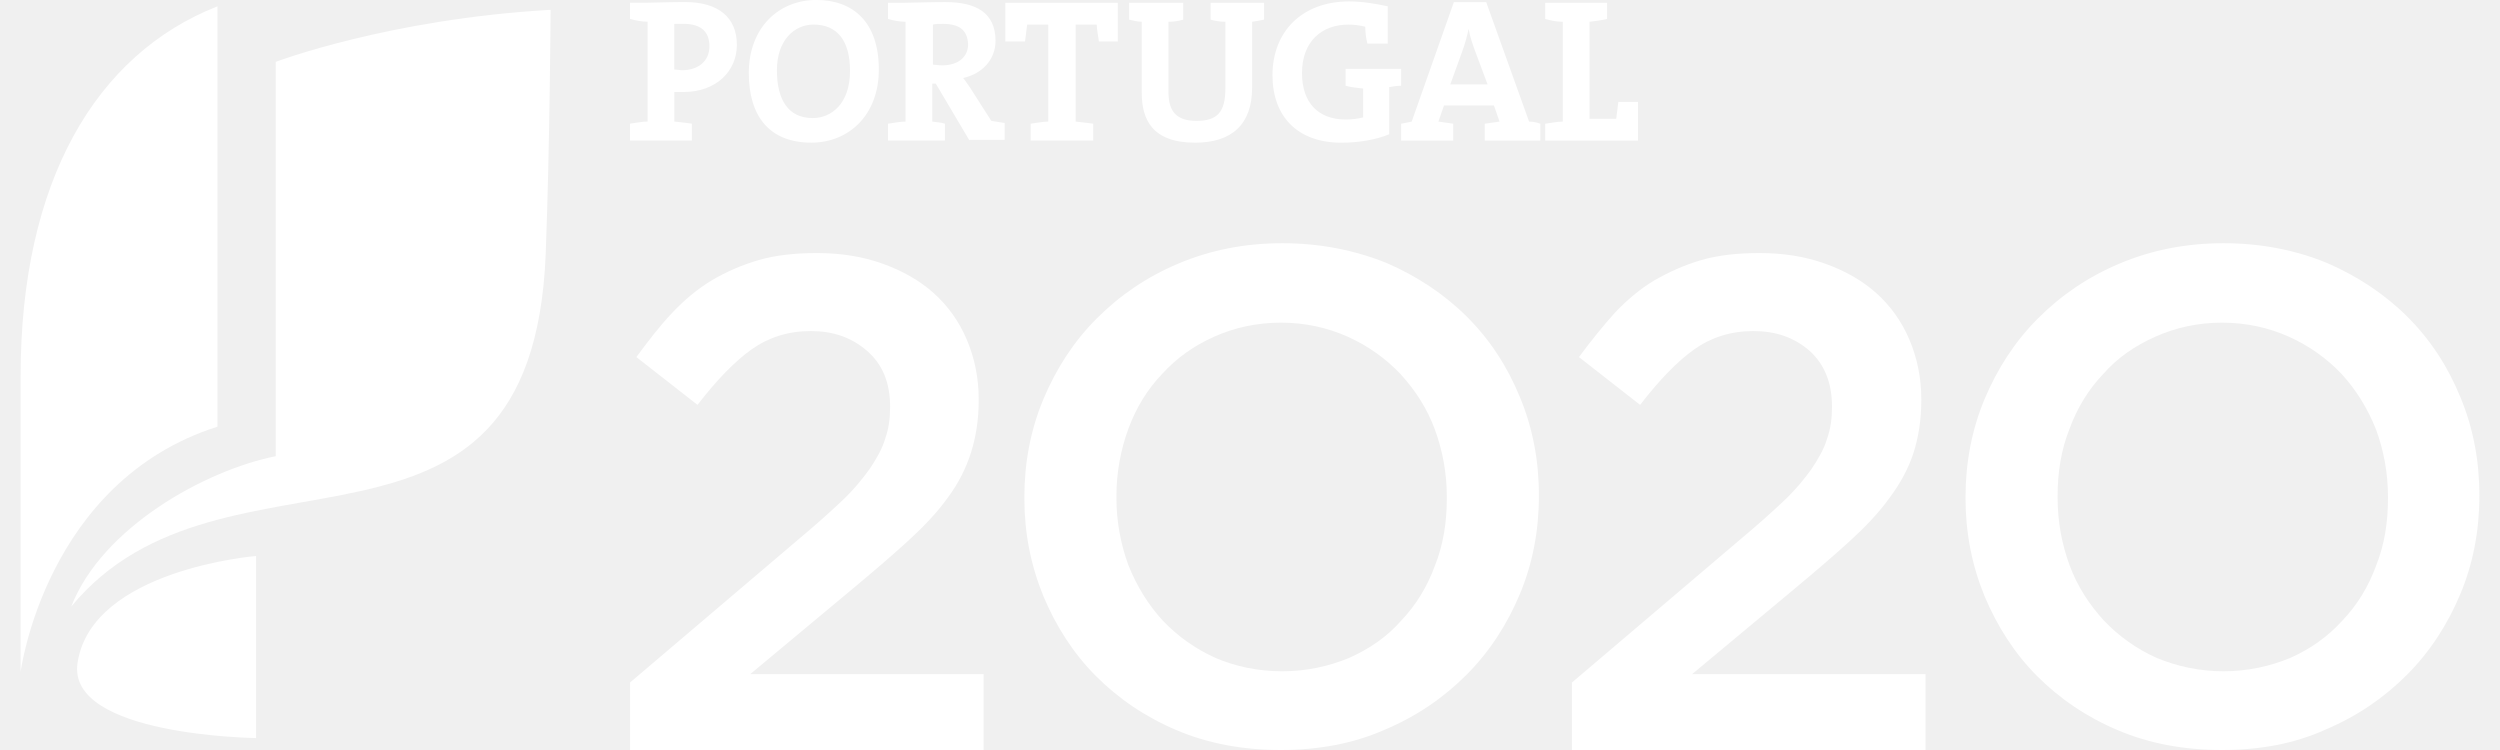
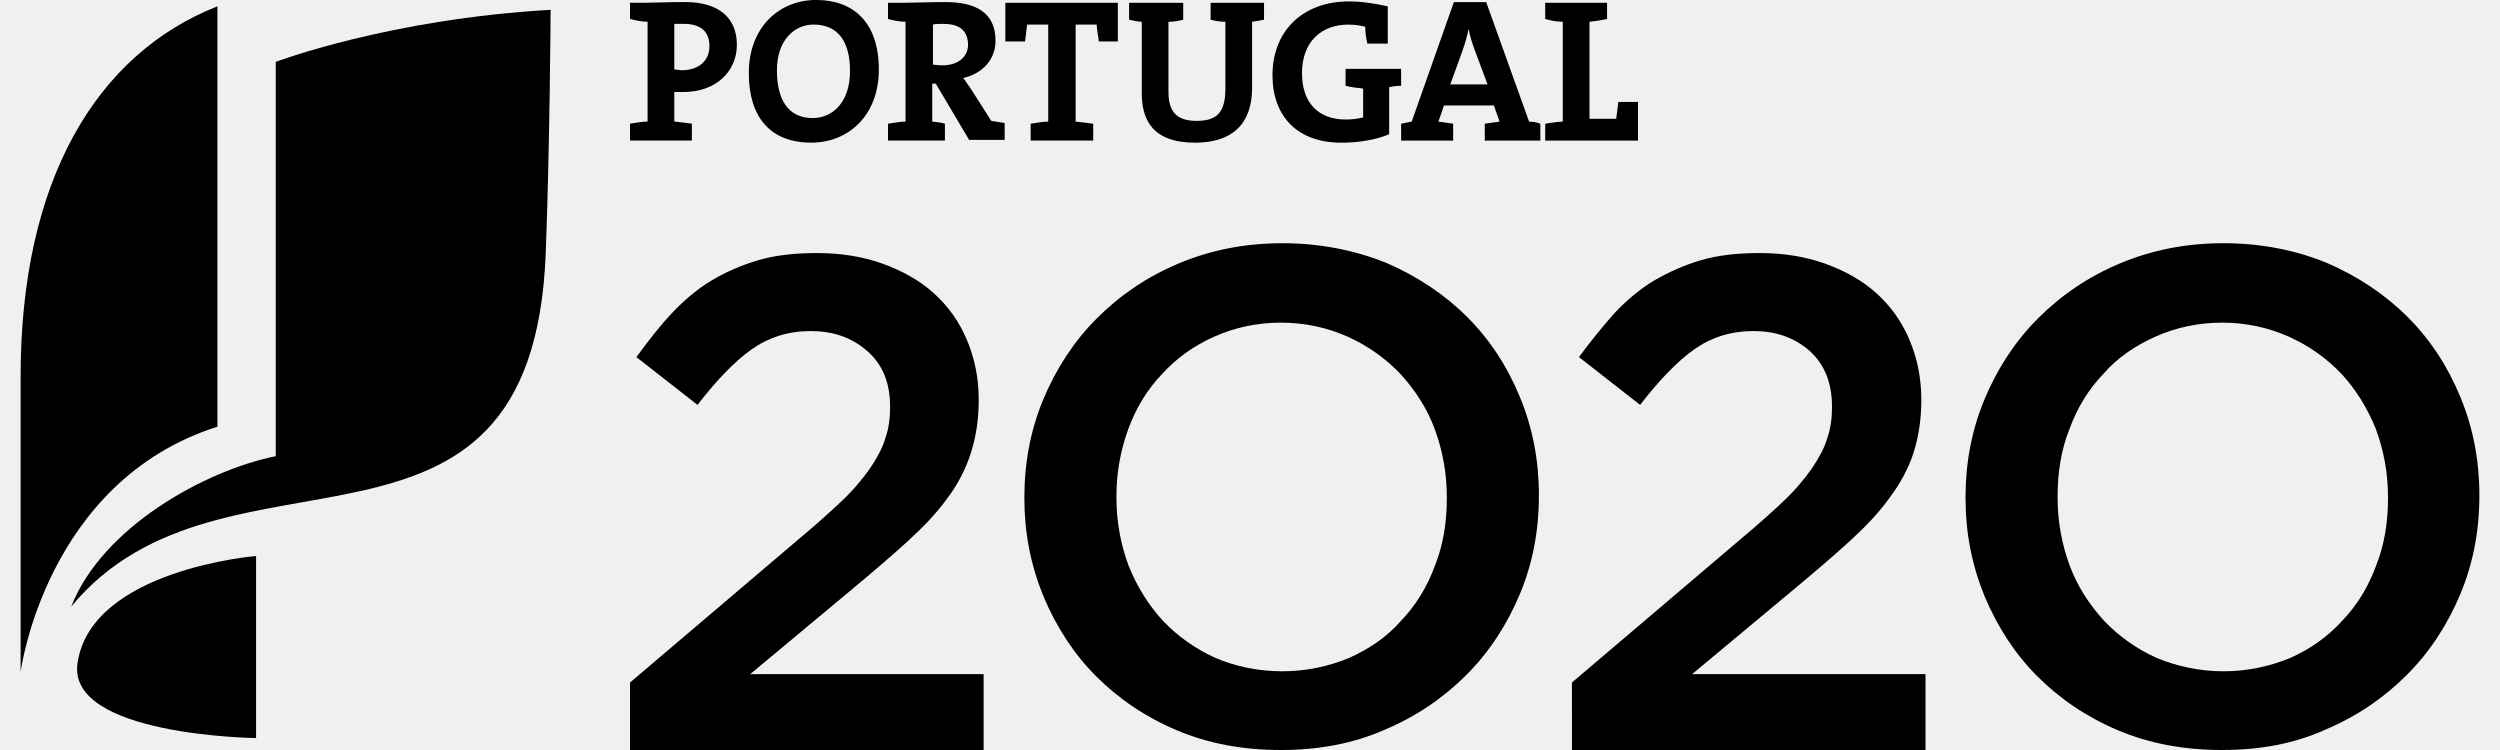
<svg xmlns="http://www.w3.org/2000/svg" id="s-b" fill="#ffffff" version="1.1" viewBox="0 0 150 45" xml:space="preserve" width="150" height="45">
-   <g fill="#fff" stroke-width=".422">
+   <style>
+ 		.f-color{
+ 			fill: currentColor;
+ 		}
+ 		.s-color {
+ 			stroke: currentColor;
+ 		}
+ 		@media (prefers-color-scheme: dark) {
+ 			.f-color{
+ 			fill: #FFF;
+ 			}
+ 			.s-color {
+ 			stroke: #FFF;
+ 			}
+ 		}
+     </style>
+   <g fill="currentColor" class="f-color" stroke-width=".422">
    <path d="m37.802 40.951 10.122-8.604c1.012-0.843 1.856-1.603 2.573-2.277 0.717-0.675 1.265-1.35 1.687-1.94 0.422-0.633 0.759-1.223 0.928-1.813 0.211-0.59 0.295-1.223 0.295-1.898 0-1.476-0.464-2.573-1.392-3.374-0.928-0.801-2.024-1.181-3.374-1.181-1.35 0-2.53 0.38-3.543 1.097-1.012 0.717-2.109 1.856-3.247 3.332l-3.669-2.868c0.717-0.97 1.392-1.856 2.151-2.657 0.717-0.759 1.518-1.434 2.362-1.94 0.843-0.506 1.813-0.928 2.826-1.223s2.193-0.422 3.501-0.422c1.434 0 2.741 0.211 3.922 0.633 1.181 0.422 2.235 1.012 3.079 1.771 0.843 0.759 1.518 1.687 1.982 2.784s0.717 2.277 0.717 3.585v0.084c0 1.139-0.169 2.193-0.464 3.121-0.295 0.928-0.759 1.856-1.392 2.699-0.633 0.886-1.434 1.729-2.404 2.615-0.97 0.886-2.109 1.856-3.374 2.91l-6.073 5.061h14.002v4.555h-21.214z" />
    <path d="m76.94 40.277c1.434 0 2.784-0.295 4.007-0.801 1.223-0.548 2.277-1.265 3.121-2.235 0.886-0.928 1.56-2.024 2.024-3.29 0.506-1.265 0.717-2.615 0.717-4.049v-0.084c0-1.434-0.253-2.784-0.717-4.049-0.464-1.265-1.181-2.362-2.067-3.332-0.886-0.928-1.94-1.687-3.163-2.235-1.223-0.548-2.573-0.843-4.007-0.843s-2.784 0.295-4.007 0.843c-1.223 0.548-2.235 1.265-3.121 2.235-0.886 0.928-1.56 2.024-2.024 3.29-0.464 1.265-0.717 2.615-0.717 4.049v0.084c0 1.434 0.253 2.784 0.717 4.049 0.506 1.265 1.181 2.362 2.067 3.332 0.886 0.928 1.94 1.687 3.163 2.235 1.181 0.506 2.53 0.801 4.007 0.801m-0.084 4.723c-2.277 0-4.344-0.38-6.242-1.181-1.898-0.801-3.501-1.898-4.85-3.247-1.35-1.35-2.404-2.994-3.163-4.808-0.759-1.856-1.139-3.796-1.139-5.862v-0.084c0-2.067 0.38-4.049 1.139-5.862 0.759-1.813 1.813-3.458 3.205-4.85s2.994-2.488 4.892-3.29c1.898-0.801 3.964-1.223 6.242-1.223s4.344 0.422 6.242 1.181c1.856 0.801 3.501 1.898 4.85 3.247 1.35 1.35 2.404 2.952 3.163 4.808 0.759 1.813 1.139 3.796 1.139 5.862v0.084c0 2.067-0.38 4.049-1.139 5.862-0.759 1.813-1.813 3.458-3.205 4.85-1.392 1.392-2.994 2.488-4.892 3.29-1.898 0.843-4.007 1.223-6.242 1.223" />
    <path d="m94.316 40.951 10.122-8.604c1.012-0.843 1.856-1.603 2.573-2.277 0.717-0.675 1.265-1.35 1.687-1.94 0.422-0.633 0.759-1.223 0.928-1.813 0.211-0.59 0.295-1.223 0.295-1.898 0-1.476-0.464-2.573-1.35-3.374-0.928-0.801-2.024-1.181-3.374-1.181s-2.53 0.38-3.543 1.097c-1.012 0.717-2.109 1.856-3.247 3.332l-3.669-2.868c0.717-0.97 1.434-1.856 2.151-2.657 0.717-0.759 1.518-1.434 2.362-1.94 0.886-0.506 1.813-0.928 2.826-1.223 1.012-0.295 2.193-0.422 3.501-0.422 1.434 0 2.741 0.211 3.922 0.633 1.181 0.422 2.235 1.012 3.079 1.771 0.843 0.759 1.518 1.687 1.982 2.784s0.717 2.277 0.717 3.585v0.084c0 1.139-0.169 2.193-0.464 3.121-0.295 0.928-0.801 1.856-1.434 2.699-0.633 0.886-1.434 1.729-2.404 2.615s-2.109 1.856-3.374 2.91l-6.073 5.061h14.002v4.555h-21.214z" />
    <path d="m133.41 40.277c1.434 0 2.784-0.295 4.007-0.801 1.223-0.548 2.235-1.265 3.121-2.235 0.886-0.928 1.56-2.024 2.024-3.29 0.506-1.265 0.717-2.615 0.717-4.049v-0.084c0-1.434-0.253-2.784-0.717-4.049-0.506-1.265-1.181-2.362-2.067-3.332-0.886-0.928-1.94-1.687-3.163-2.235s-2.573-0.843-4.007-0.843c-1.434 0-2.784 0.295-4.007 0.843s-2.277 1.265-3.121 2.235c-0.886 0.928-1.56 2.024-2.024 3.29-0.506 1.265-0.717 2.615-0.717 4.049v0.084c0 1.434 0.253 2.784 0.717 4.049 0.464 1.265 1.181 2.362 2.067 3.332 0.886 0.928 1.94 1.687 3.163 2.235 1.223 0.506 2.573 0.801 4.007 0.801m-0.084 4.723c-2.277 0-4.344-0.38-6.242-1.181-1.898-0.801-3.501-1.898-4.85-3.247s-2.404-2.994-3.163-4.808c-0.759-1.856-1.139-3.796-1.139-5.862v-0.084c0-2.067 0.38-4.049 1.139-5.862 0.759-1.813 1.813-3.458 3.205-4.85 1.392-1.392 2.994-2.488 4.892-3.29 1.898-0.801 3.964-1.223 6.242-1.223 2.277 0 4.344 0.422 6.2 1.181 1.856 0.801 3.501 1.898 4.85 3.247 1.35 1.35 2.404 2.952 3.163 4.808 0.759 1.813 1.139 3.796 1.139 5.862v0.084c0 2.067-0.38 4.049-1.139 5.862-0.759 1.813-1.813 3.458-3.205 4.85-1.392 1.392-2.994 2.488-4.892 3.29-1.856 0.843-3.922 1.223-6.2 1.223" />
    <path d="m92.713 8.435v-1.012c0.337-0.042 0.717-0.127 1.054-0.127v-5.989c-0.38 0-0.759-0.084-1.054-0.169v-0.97h3.711v0.97c-0.337 0.084-0.717 0.127-1.054 0.169v5.82h1.603c0.042-0.295 0.084-0.633 0.127-1.012h1.181v2.32zm-4.217-5.398c-0.169-0.464-0.295-0.843-0.38-1.307-0.084 0.422-0.211 0.886-0.38 1.35l-0.717 1.982h2.235zm0.59 5.398v-1.012c0.253-0.042 0.59-0.084 0.886-0.127l-0.337-0.97h-2.994l-0.337 0.97c0.295 0.042 0.633 0.084 0.886 0.127v1.012h-3.121v-1.012l0.633-0.127 2.53-7.17h1.94l2.573 7.17c0.211 0 0.464 0.042 0.675 0.127v1.012zm-5.736-3.205v2.826c-0.801 0.337-1.856 0.506-2.868 0.506-2.615 0-4.133-1.56-4.133-4.049 0-2.615 1.771-4.428 4.597-4.428 0.759 0 1.56 0.127 2.32 0.295v2.235h-1.223c-0.084-0.337-0.127-0.675-0.127-1.012-0.337-0.084-0.675-0.127-1.012-0.127-1.603 0-2.784 1.012-2.784 2.91 0 1.771 0.97 2.784 2.615 2.784 0.38 0 0.717-0.042 1.054-0.127v-1.729c-0.38-0.042-0.759-0.084-1.054-0.169v-1.012h3.332v1.012c-0.253 0-0.506 0.042-0.717 0.084m-8.224-3.922v3.964c0 2.193-1.223 3.29-3.416 3.29-2.615 0-3.205-1.434-3.205-2.994v-4.26c-0.253 0-0.548-0.084-0.759-0.127v-1.012h3.247v1.012c-0.295 0.084-0.59 0.127-0.886 0.127v4.175c0 1.054 0.337 1.771 1.687 1.771 1.223 0 1.729-0.506 1.729-1.94v-4.007c-0.295 0-0.59-0.042-0.886-0.127v-1.012h3.205v1.012c-0.169 0.042-0.422 0.084-0.717 0.127m-9.194 1.181c-0.042-0.38-0.127-0.717-0.127-1.012h-1.265v5.82c0.38 0.042 0.759 0.084 1.054 0.127v1.012h-3.753v-1.012c0.337-0.042 0.717-0.127 1.054-0.127v-5.82h-1.265c-0.042 0.295-0.084 0.633-0.127 1.012h-1.181v-2.32h6.748v2.32zm-9.363-1.054c-0.211 0-0.464 0-0.59 0.042v2.404c0.127 0 0.337 0.042 0.548 0.042 0.97 0 1.56-0.506 1.56-1.265-0.042-0.843-0.506-1.223-1.518-1.223m1.603 7.001-2.024-3.416h-0.211v2.277c0.253 0.042 0.506 0.042 0.759 0.127v1.012h-3.416v-1.012c0.337-0.042 0.717-0.127 1.054-0.127v-5.989c-0.38 0-0.759-0.084-1.054-0.169v-0.97h0.97c0.337 0 1.476-0.042 2.488-0.042 1.813 0 2.994 0.633 2.994 2.32 0 1.139-0.801 1.982-1.94 2.235 0.169 0.211 0.295 0.422 0.422 0.59l1.265 1.982c0.253 0.042 0.506 0.084 0.801 0.127v1.012h-2.109zm-9.363-6.959c-1.139 0-2.193 0.928-2.193 2.741 0 1.771 0.675 2.868 2.151 2.868 1.097 0 2.235-0.843 2.235-2.826 0-1.813-0.759-2.784-2.193-2.784m-0.127 7.085c-2.53 0-3.753-1.603-3.753-4.175 0-2.741 1.813-4.386 4.049-4.386 2.193 0 3.753 1.307 3.753 4.175 0 2.741-1.813 4.386-4.049 4.386m-7.676-7.128h-0.548v2.741c0.169 0 0.337 0.042 0.464 0.042 0.97 0 1.645-0.548 1.645-1.434 0-0.843-0.464-1.35-1.56-1.35m0 4.091h-0.548v1.771c0.38 0.042 0.759 0.084 1.054 0.127v1.012h-3.711v-1.012c0.337-0.042 0.717-0.127 1.054-0.127v-5.989c-0.38 0-0.759-0.084-1.054-0.169v-0.97h0.97c0.38 0 1.476-0.042 2.32-0.042 2.024 0 3.121 0.928 3.121 2.573 0 1.56-1.223 2.826-3.205 2.826" />
    <path d="m13.046 0.38c-7.296 2.868-11.809 10.501-11.809 22.184v17.755s1.476-11.429 11.809-14.719z" />
    <path d="m16.546 27.371c-4.217 0.843-10.417 4.26-12.273 9.025 9.11-11.05 27.624-0.38 28.468-21.129 0.253-6.579 0.295-14.677 0.295-14.677-9.7 0.548-16.49 3.121-16.49 3.121z" />
    <path d="m15.365 33.36s-9.869 0.801-10.712 6.41c-0.675 4.386 10.712 4.513 10.712 4.513z" />
  </g>
</svg>
